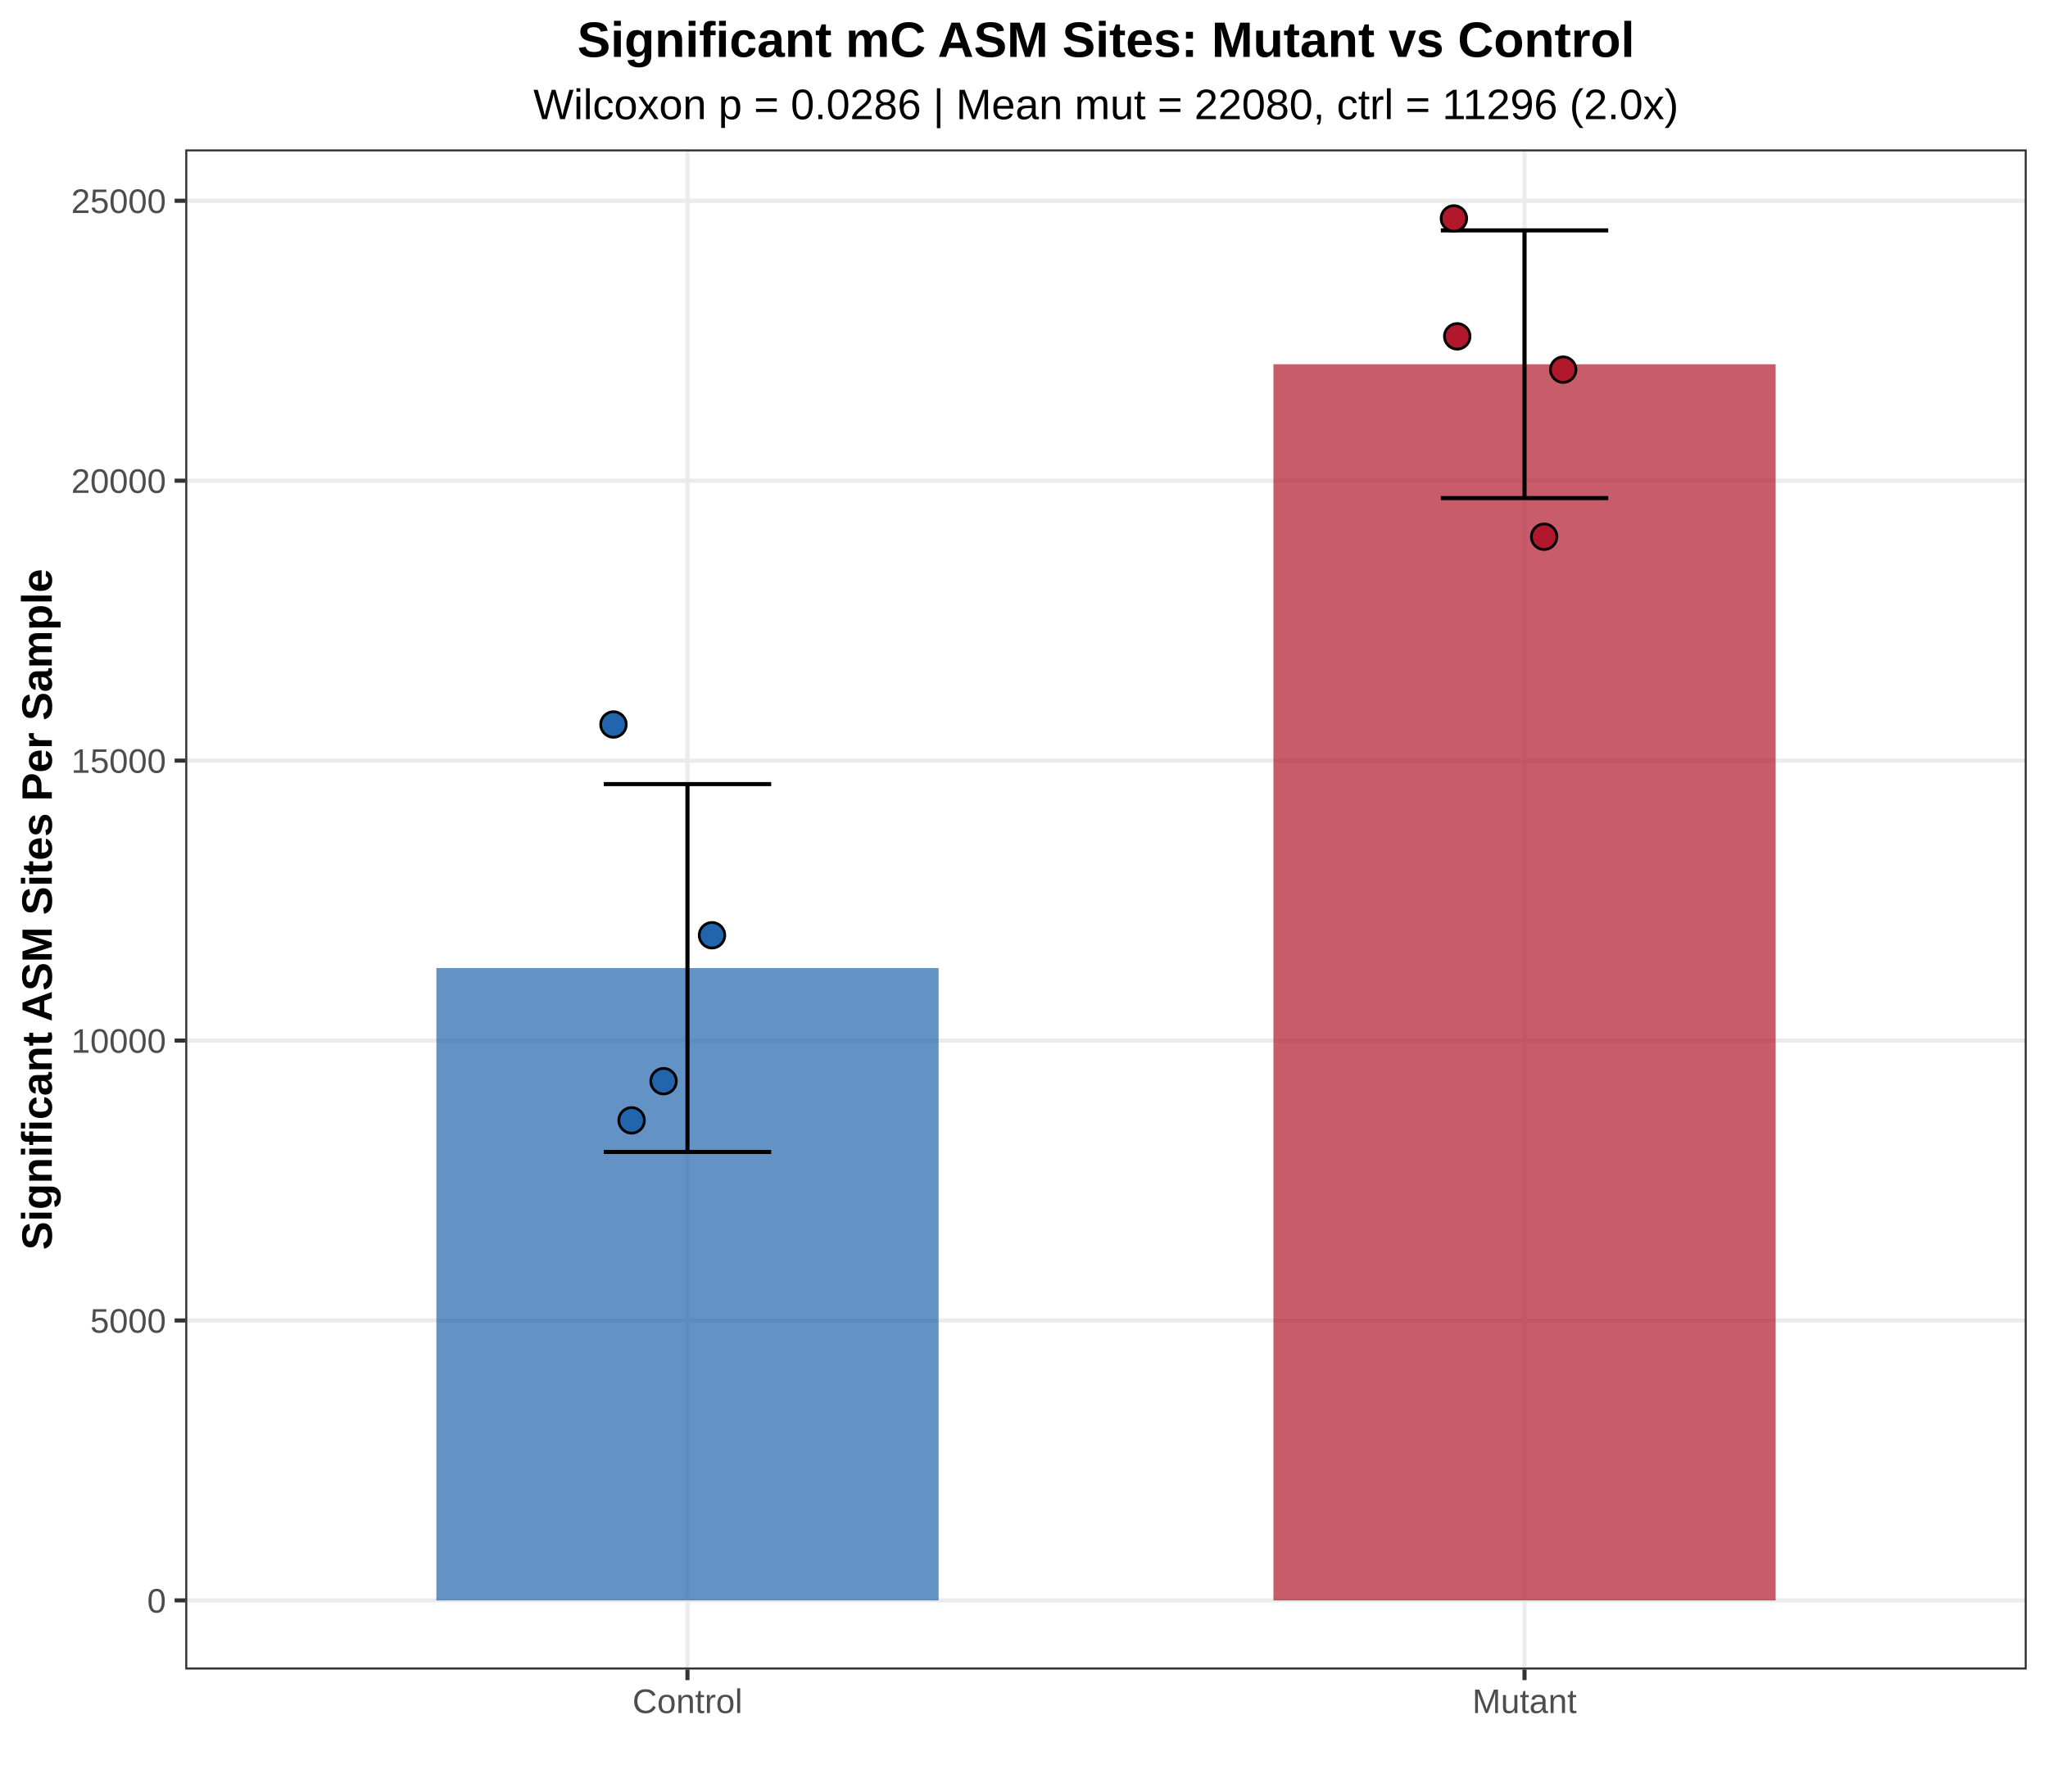
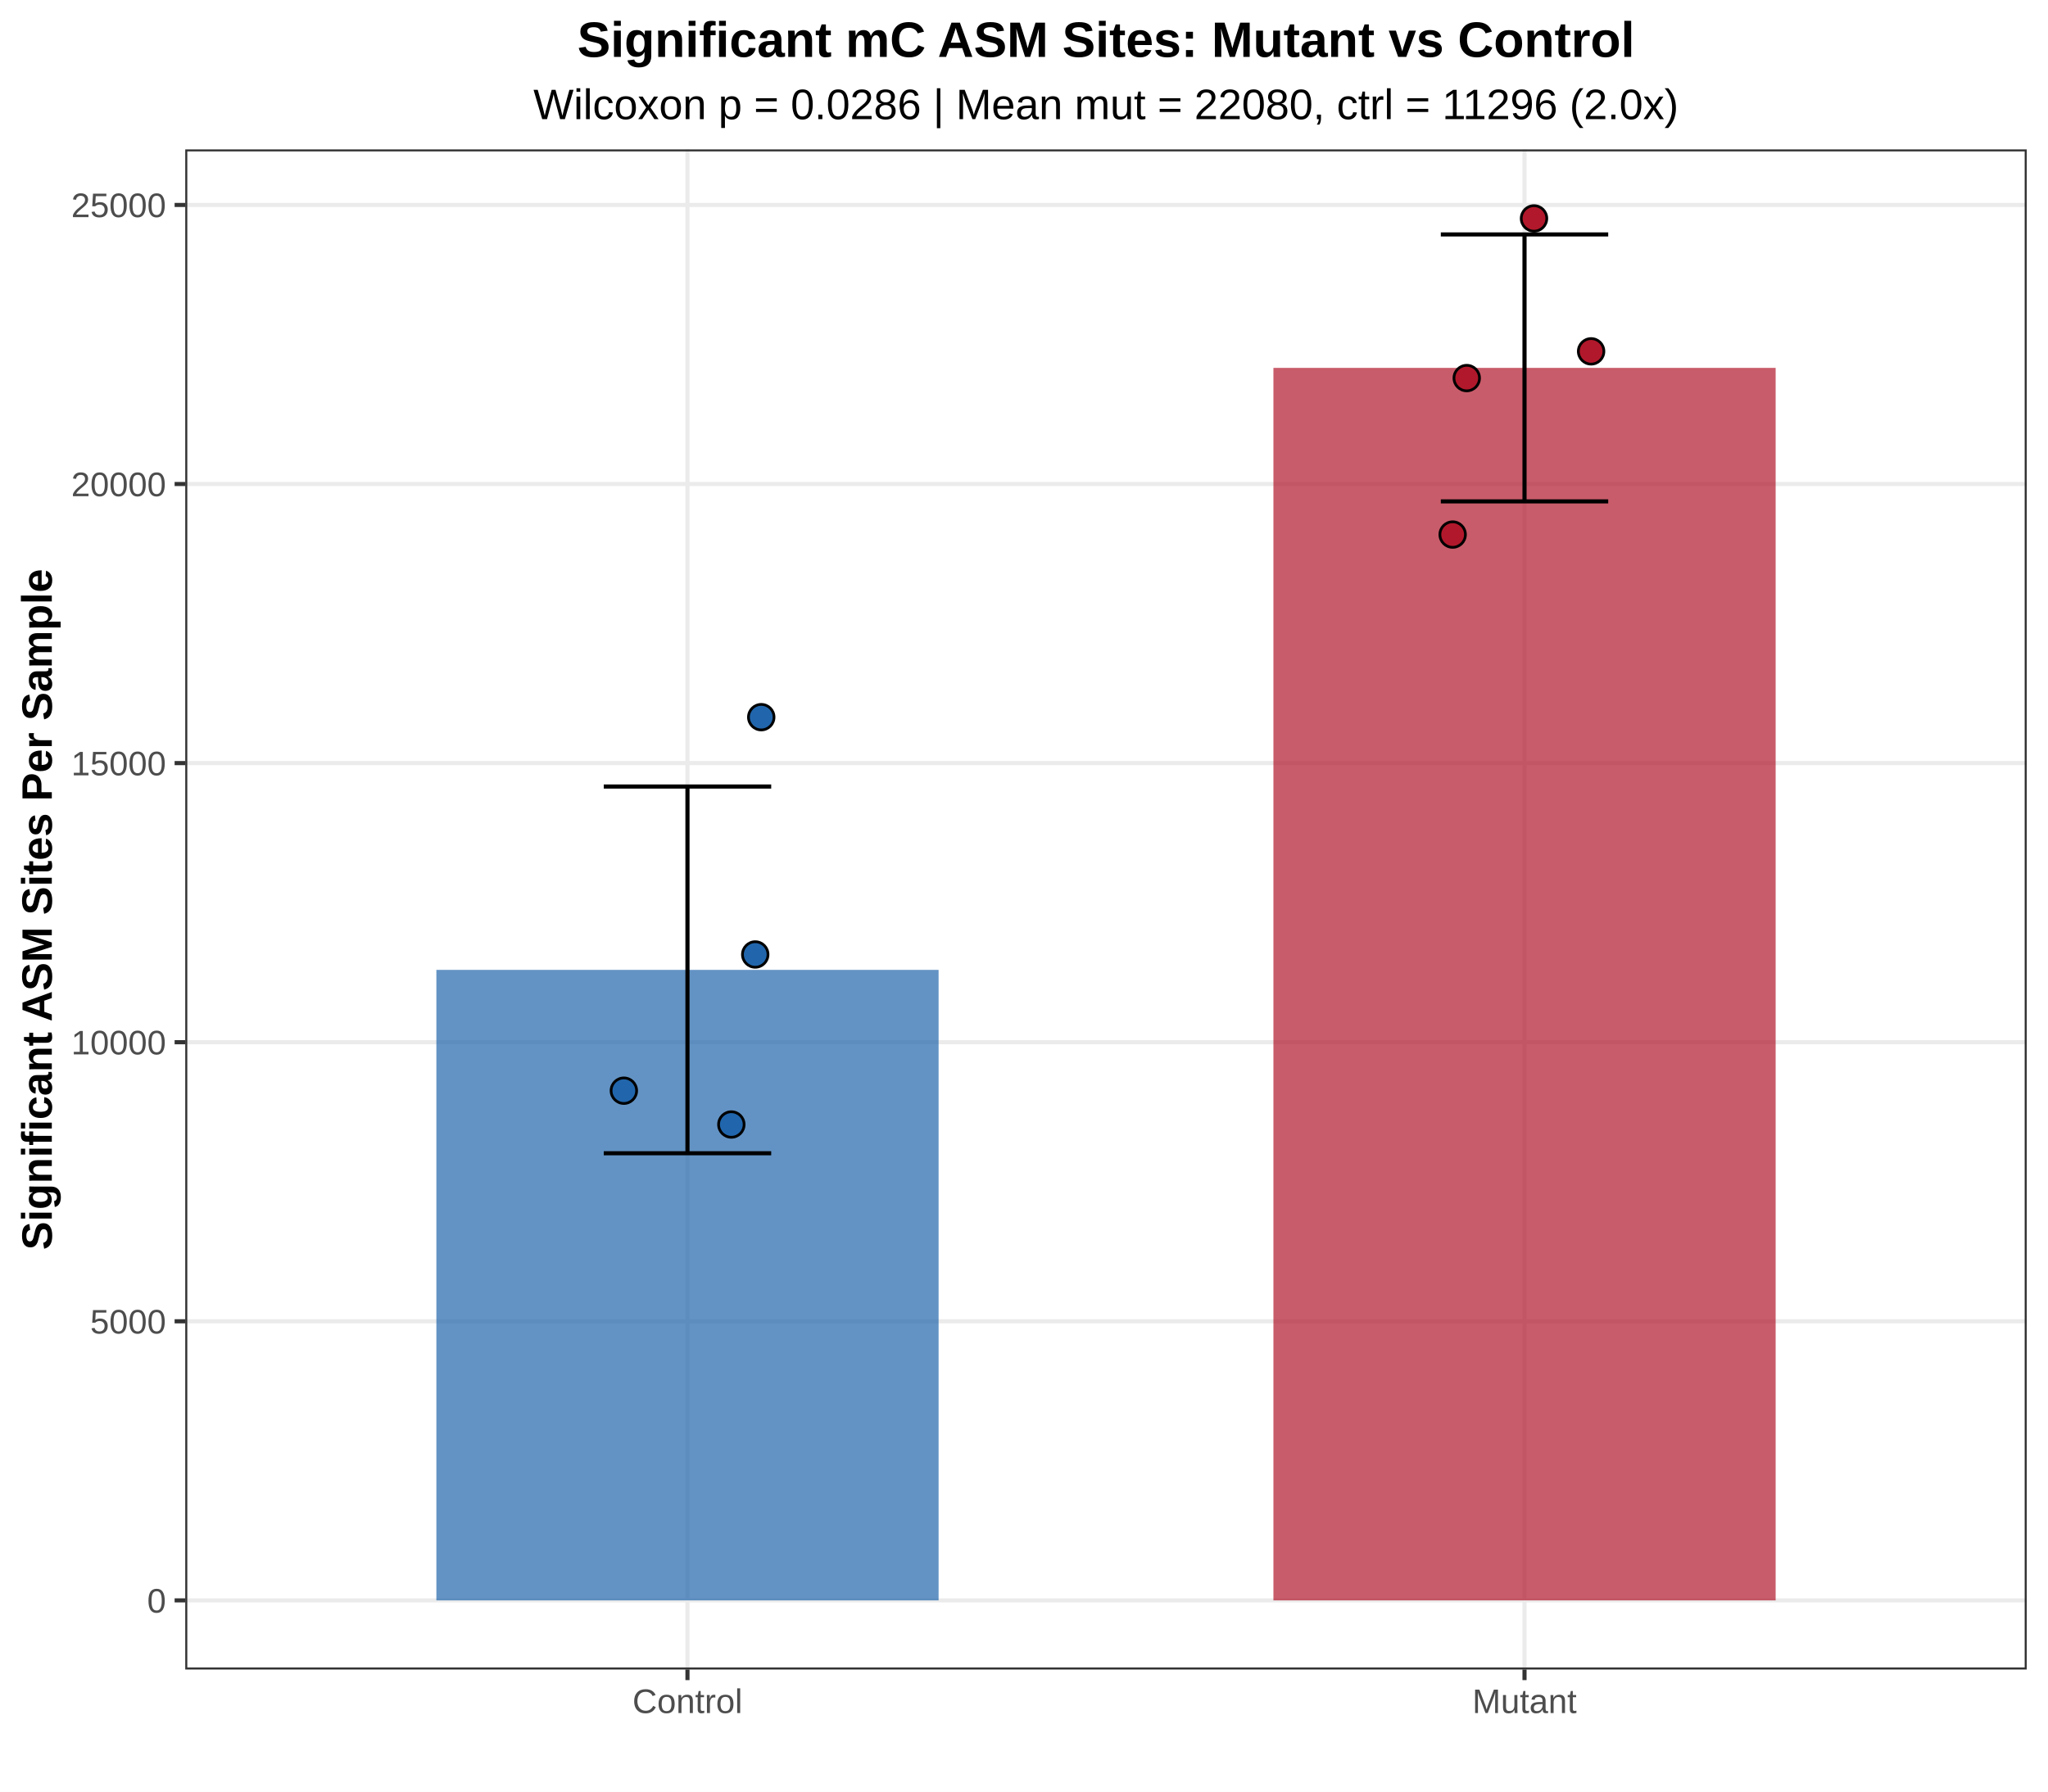
<svg xmlns="http://www.w3.org/2000/svg" width="576.00pt" height="504.00pt" viewBox="0 0 576.00 504.00">
  <g class="svglite">
    <defs>
      <style type="text/css">
    .svglite line, .svglite polyline, .svglite polygon, .svglite path, .svglite rect, .svglite circle {
      fill: none;
      stroke: #000000;
      stroke-linecap: round;
      stroke-linejoin: round;
      stroke-miterlimit: 10.00;
    }
    .svglite text {
      white-space: pre;
    }
    .svglite g.glyphgroup path {
      fill: inherit;
      stroke: none;
    }
  </style>
    </defs>
    <rect width="100%" height="100%" style="stroke: none; fill: #FFFFFF;" />
    <defs>
      <clipPath id="cpMC4wMHw1NzYuMDB8MC4wMHw1MDQuMDA=">
        <rect x="0.00" y="0.00" width="576.00" height="504.00" />
      </clipPath>
    </defs>
    <g clip-path="url(#cpMC4wMHw1NzYuMDB8MC4wMHw1MDQuMDA=)">
      <rect x="0.00" y="-0" width="576.00" height="504.00" style="stroke-width: 1.16; stroke: #FFFFFF; fill: #FFFFFF;" />
    </g>
    <defs>
      <clipPath id="cpNTIuMTB8NTcwLjAyfDQyLjAyfDQ2OS42NQ==">
        <rect x="52.10" y="42.02" width="517.92" height="427.64" />
      </clipPath>
    </defs>
    <g clip-path="url(#cpNTIuMTB8NTcwLjAyfDQyLjAyfDQ2OS42NQ==)">
      <rect x="52.10" y="42.02" width="517.92" height="427.64" style="stroke-width: 1.16; stroke: none; fill: #FFFFFF;" />
      <polyline points="52.10,450.21 570.02,450.21 " style="stroke-width: 1.16; stroke: #EBEBEB; stroke-linecap: butt;" />
-       <polyline points="52.10,371.47 570.02,371.47 " style="stroke-width: 1.16; stroke: #EBEBEB; stroke-linecap: butt;" />
-       <polyline points="52.10,292.72 570.02,292.72 " style="stroke-width: 1.16; stroke: #EBEBEB; stroke-linecap: butt;" />
-       <polyline points="52.10,213.97 570.02,213.97 " style="stroke-width: 1.16; stroke: #EBEBEB; stroke-linecap: butt;" />
-       <polyline points="52.10,135.23 570.02,135.23 " style="stroke-width: 1.16; stroke: #EBEBEB; stroke-linecap: butt;" />
-       <polyline points="52.10,56.48 570.02,56.48 " style="stroke-width: 1.16; stroke: #EBEBEB; stroke-linecap: butt;" />
+       <polyline points="52.10,371.70 570.02,371.70 " style="stroke-width: 1.16; stroke: #EBEBEB; stroke-linecap: butt;" />
+       <polyline points="52.10,293.19 570.02,293.19 " style="stroke-width: 1.16; stroke: #EBEBEB; stroke-linecap: butt;" />
+       <polyline points="52.10,214.67 570.02,214.67 " style="stroke-width: 1.16; stroke: #EBEBEB; stroke-linecap: butt;" />
+       <polyline points="52.10,136.16 570.02,136.16 " style="stroke-width: 1.16; stroke: #EBEBEB; stroke-linecap: butt;" />
+       <polyline points="52.10,57.65 570.02,57.65 " style="stroke-width: 1.16; stroke: #EBEBEB; stroke-linecap: butt;" />
      <polyline points="193.35,469.65 193.35,42.02 " style="stroke-width: 1.16; stroke: #EBEBEB; stroke-linecap: butt;" />
      <polyline points="428.77,469.65 428.77,42.02 " style="stroke-width: 1.16; stroke: #EBEBEB; stroke-linecap: butt;" />
-       <rect x="122.73" y="272.32" width="141.25" height="177.90" style="stroke-width: 1.16; stroke: none; stroke-linecap: butt; stroke-linejoin: miter; fill: #2166AC; fill-opacity: 0.70;" />
-       <rect x="358.15" y="102.47" width="141.25" height="347.75" style="stroke-width: 1.16; stroke: none; stroke-linecap: butt; stroke-linejoin: miter; fill: #B2182B; fill-opacity: 0.70;" />
-       <polyline points="169.81,220.58 216.90,220.58 " style="stroke-width: 1.16; stroke-linecap: butt;" />
-       <polyline points="193.35,220.58 193.35,324.06 " style="stroke-width: 1.16; stroke-linecap: butt;" />
-       <polyline points="169.81,324.06 216.90,324.06 " style="stroke-width: 1.16; stroke-linecap: butt;" />
-       <polyline points="405.23,64.81 452.31,64.81 " style="stroke-width: 1.16; stroke-linecap: butt;" />
-       <polyline points="428.77,64.81 428.77,140.12 " style="stroke-width: 1.16; stroke-linecap: butt;" />
-       <polyline points="405.23,140.12 452.31,140.12 " style="stroke-width: 1.16; stroke-linecap: butt;" />
-       <circle cx="177.64" cy="315.18" r="3.59" style="stroke-width: 0.77; fill: #2166AC;" />
-       <circle cx="200.25" cy="263.10" r="3.59" style="stroke-width: 0.77; fill: #2166AC;" />
-       <circle cx="186.63" cy="304.15" r="3.59" style="stroke-width: 0.77; fill: #2166AC;" />
-       <circle cx="172.54" cy="203.81" r="3.59" style="stroke-width: 0.77; fill: #2166AC;" />
-       <circle cx="408.91" cy="61.45" r="3.59" style="stroke-width: 0.77; fill: #B2182B;" />
-       <circle cx="434.29" cy="150.99" r="3.59" style="stroke-width: 0.77; fill: #B2182B;" />
-       <circle cx="409.85" cy="94.62" r="3.59" style="stroke-width: 0.77; fill: #B2182B;" />
-       <circle cx="439.65" cy="103.99" r="3.59" style="stroke-width: 0.77; fill: #B2182B;" />
+       <rect x="122.73" y="272.84" width="141.25" height="177.37" style="stroke-width: 1.16; stroke: none; stroke-linecap: butt; stroke-linejoin: miter; fill: #2166AC; fill-opacity: 0.70;" />
+       <rect x="358.15" y="103.49" width="141.25" height="346.72" style="stroke-width: 1.16; stroke: none; stroke-linecap: butt; stroke-linejoin: miter; fill: #B2182B; fill-opacity: 0.70;" />
+       <polyline points="169.81,221.26 216.90,221.26 " style="stroke-width: 1.16; stroke-linecap: butt;" />
+       <polyline points="193.35,221.26 193.35,324.43 " style="stroke-width: 1.16; stroke-linecap: butt;" />
+       <polyline points="169.81,324.43 216.90,324.43 " style="stroke-width: 1.16; stroke-linecap: butt;" />
+       <polyline points="405.23,65.95 452.31,65.95 " style="stroke-width: 1.16; stroke-linecap: butt;" />
+       <polyline points="428.77,65.95 428.77,141.04 " style="stroke-width: 1.16; stroke-linecap: butt;" />
+       <polyline points="405.23,141.04 452.31,141.04 " style="stroke-width: 1.16; stroke-linecap: butt;" />
+       <circle cx="205.69" cy="316.34" r="3.59" style="stroke-width: 0.77; fill: #2166AC;" />
+       <circle cx="212.41" cy="268.51" r="3.59" style="stroke-width: 0.77; fill: #2166AC;" />
+       <circle cx="175.46" cy="306.83" r="3.59" style="stroke-width: 0.77; fill: #2166AC;" />
+       <circle cx="214.10" cy="201.75" r="3.59" style="stroke-width: 0.77; fill: #2166AC;" />
+       <circle cx="431.44" cy="61.45" r="3.59" style="stroke-width: 0.77; fill: #B2182B;" />
+       <circle cx="408.56" cy="150.38" r="3.59" style="stroke-width: 0.77; fill: #B2182B;" />
+       <circle cx="447.50" cy="98.84" r="3.59" style="stroke-width: 0.77; fill: #B2182B;" />
+       <circle cx="412.52" cy="106.36" r="3.59" style="stroke-width: 0.77; fill: #B2182B;" />
      <rect x="52.10" y="42.02" width="517.92" height="427.64" style="stroke-width: 1.16; stroke: #333333;" />
    </g>
    <g clip-path="url(#cpMC4wMHw1NzYuMDB8MC4wMHw1MDQuMDA=)">
      <text x="46.72" y="453.65" text-anchor="end" style="font-size: 9.60px;fill: #4D4D4D; font-family: &quot;Arial&quot;;" textLength="5.33px" lengthAdjust="spacingAndGlyphs">0</text>
-       <text x="46.72" y="374.90" text-anchor="end" style="font-size: 9.60px;fill: #4D4D4D; font-family: &quot;Arial&quot;;" textLength="21.31px" lengthAdjust="spacingAndGlyphs">5000</text>
-       <text x="46.72" y="296.16" text-anchor="end" style="font-size: 9.60px;fill: #4D4D4D; font-family: &quot;Arial&quot;;" textLength="26.64px" lengthAdjust="spacingAndGlyphs">10000</text>
-       <text x="46.72" y="217.41" text-anchor="end" style="font-size: 9.60px;fill: #4D4D4D; font-family: &quot;Arial&quot;;" textLength="26.64px" lengthAdjust="spacingAndGlyphs">15000</text>
-       <text x="46.72" y="138.66" text-anchor="end" style="font-size: 9.60px;fill: #4D4D4D; font-family: &quot;Arial&quot;;" textLength="26.64px" lengthAdjust="spacingAndGlyphs">20000</text>
-       <text x="46.72" y="59.92" text-anchor="end" style="font-size: 9.60px;fill: #4D4D4D; font-family: &quot;Arial&quot;;" textLength="26.64px" lengthAdjust="spacingAndGlyphs">25000</text>
+       <text x="46.72" y="375.14" text-anchor="end" style="font-size: 9.60px;fill: #4D4D4D; font-family: &quot;Arial&quot;;" textLength="21.31px" lengthAdjust="spacingAndGlyphs">5000</text>
+       <text x="46.72" y="296.62" text-anchor="end" style="font-size: 9.60px;fill: #4D4D4D; font-family: &quot;Arial&quot;;" textLength="26.64px" lengthAdjust="spacingAndGlyphs">10000</text>
+       <text x="46.72" y="218.11" text-anchor="end" style="font-size: 9.60px;fill: #4D4D4D; font-family: &quot;Arial&quot;;" textLength="26.64px" lengthAdjust="spacingAndGlyphs">15000</text>
+       <text x="46.72" y="139.59" text-anchor="end" style="font-size: 9.60px;fill: #4D4D4D; font-family: &quot;Arial&quot;;" textLength="26.64px" lengthAdjust="spacingAndGlyphs">20000</text>
+       <text x="46.72" y="61.08" text-anchor="end" style="font-size: 9.60px;fill: #4D4D4D; font-family: &quot;Arial&quot;;" textLength="26.64px" lengthAdjust="spacingAndGlyphs">25000</text>
      <polyline points="49.11,450.21 52.10,450.21 " style="stroke-width: 1.16; stroke: #333333; stroke-linecap: butt;" />
-       <polyline points="49.11,371.47 52.10,371.47 " style="stroke-width: 1.16; stroke: #333333; stroke-linecap: butt;" />
-       <polyline points="49.11,292.72 52.10,292.72 " style="stroke-width: 1.16; stroke: #333333; stroke-linecap: butt;" />
-       <polyline points="49.11,213.97 52.10,213.97 " style="stroke-width: 1.16; stroke: #333333; stroke-linecap: butt;" />
-       <polyline points="49.11,135.23 52.10,135.23 " style="stroke-width: 1.16; stroke: #333333; stroke-linecap: butt;" />
-       <polyline points="49.11,56.48 52.10,56.48 " style="stroke-width: 1.16; stroke: #333333; stroke-linecap: butt;" />
+       <polyline points="49.11,371.70 52.10,371.70 " style="stroke-width: 1.16; stroke: #333333; stroke-linecap: butt;" />
+       <polyline points="49.11,293.19 52.10,293.19 " style="stroke-width: 1.16; stroke: #333333; stroke-linecap: butt;" />
+       <polyline points="49.11,214.67 52.10,214.67 " style="stroke-width: 1.16; stroke: #333333; stroke-linecap: butt;" />
+       <polyline points="49.11,136.16 52.10,136.16 " style="stroke-width: 1.16; stroke: #333333; stroke-linecap: butt;" />
+       <polyline points="49.11,57.65 52.10,57.65 " style="stroke-width: 1.16; stroke: #333333; stroke-linecap: butt;" />
      <polyline points="193.35,472.64 193.35,469.65 " style="stroke-width: 1.16; stroke: #333333; stroke-linecap: butt;" />
      <polyline points="428.77,472.64 428.77,469.65 " style="stroke-width: 1.16; stroke: #333333; stroke-linecap: butt;" />
      <text x="193.35" y="481.90" text-anchor="middle" style="font-size: 9.60px;fill: #4D4D4D; font-family: &quot;Arial&quot;;" textLength="30.89px" lengthAdjust="spacingAndGlyphs">Control</text>
      <text x="428.77" y="481.90" text-anchor="middle" style="font-size: 9.60px;fill: #4D4D4D; font-family: &quot;Arial&quot;;" textLength="29.31px" lengthAdjust="spacingAndGlyphs">Mutant</text>
      <text transform="translate(14.57,255.83) rotate(-90)" text-anchor="middle" style="font-size: 12.00px; font-weight: bold; font-family: &quot;Arial&quot;;" textLength="191.55px" lengthAdjust="spacingAndGlyphs">Significant ASM Sites Per Sample</text>
      <text x="311.06" y="33.52" text-anchor="middle" style="font-size: 12.00px; font-family: &quot;Arial&quot;;" textLength="322.00px" lengthAdjust="spacingAndGlyphs">Wilcoxon p = 0.0286 | Mean mut = 22080, ctrl = 11296 (2.0x)</text>
      <text x="311.06" y="16.00" text-anchor="middle" style="font-size: 14.00px; font-weight: bold; font-family: &quot;Arial&quot;;" textLength="297.30px" lengthAdjust="spacingAndGlyphs">Significant mC ASM Sites: Mutant vs Control</text>
    </g>
  </g>
</svg>
